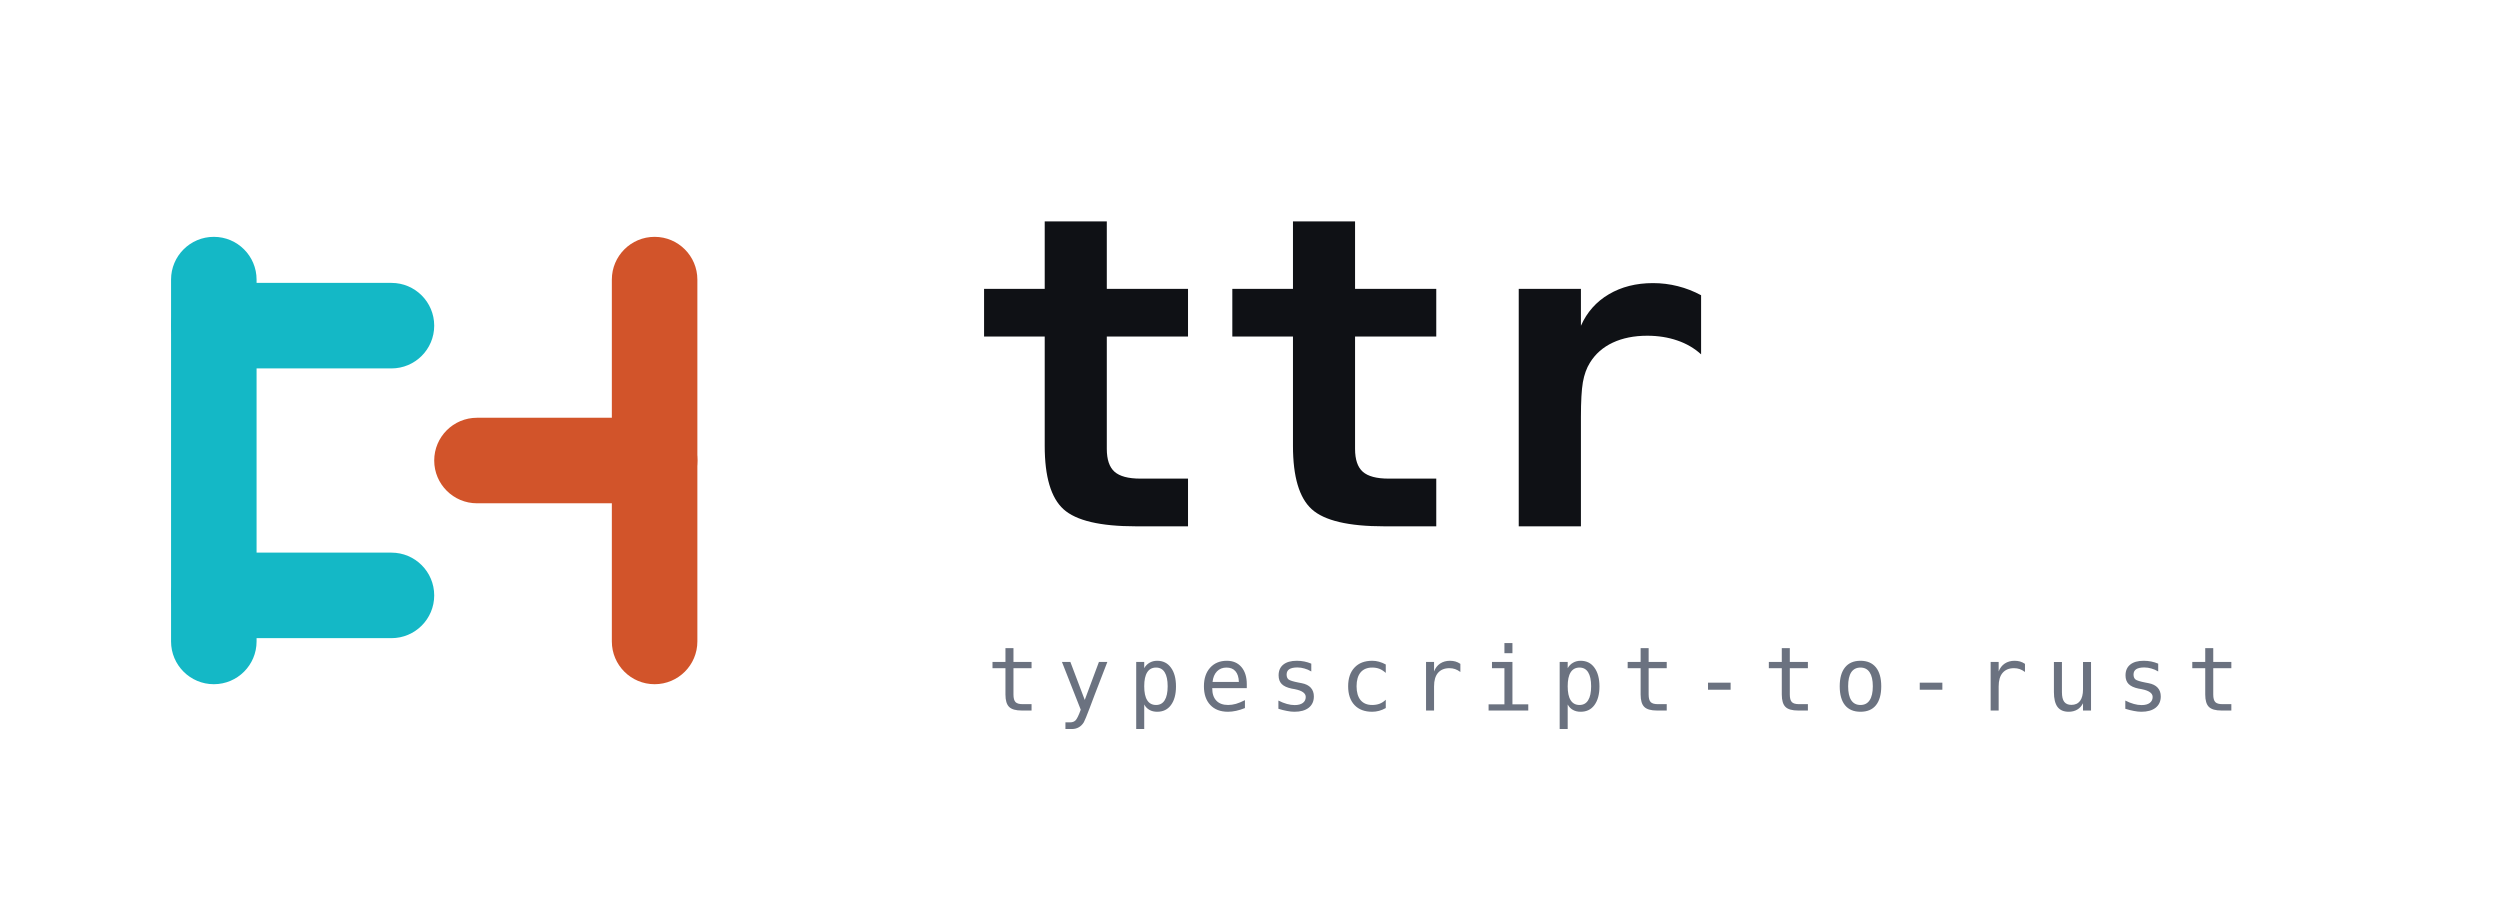
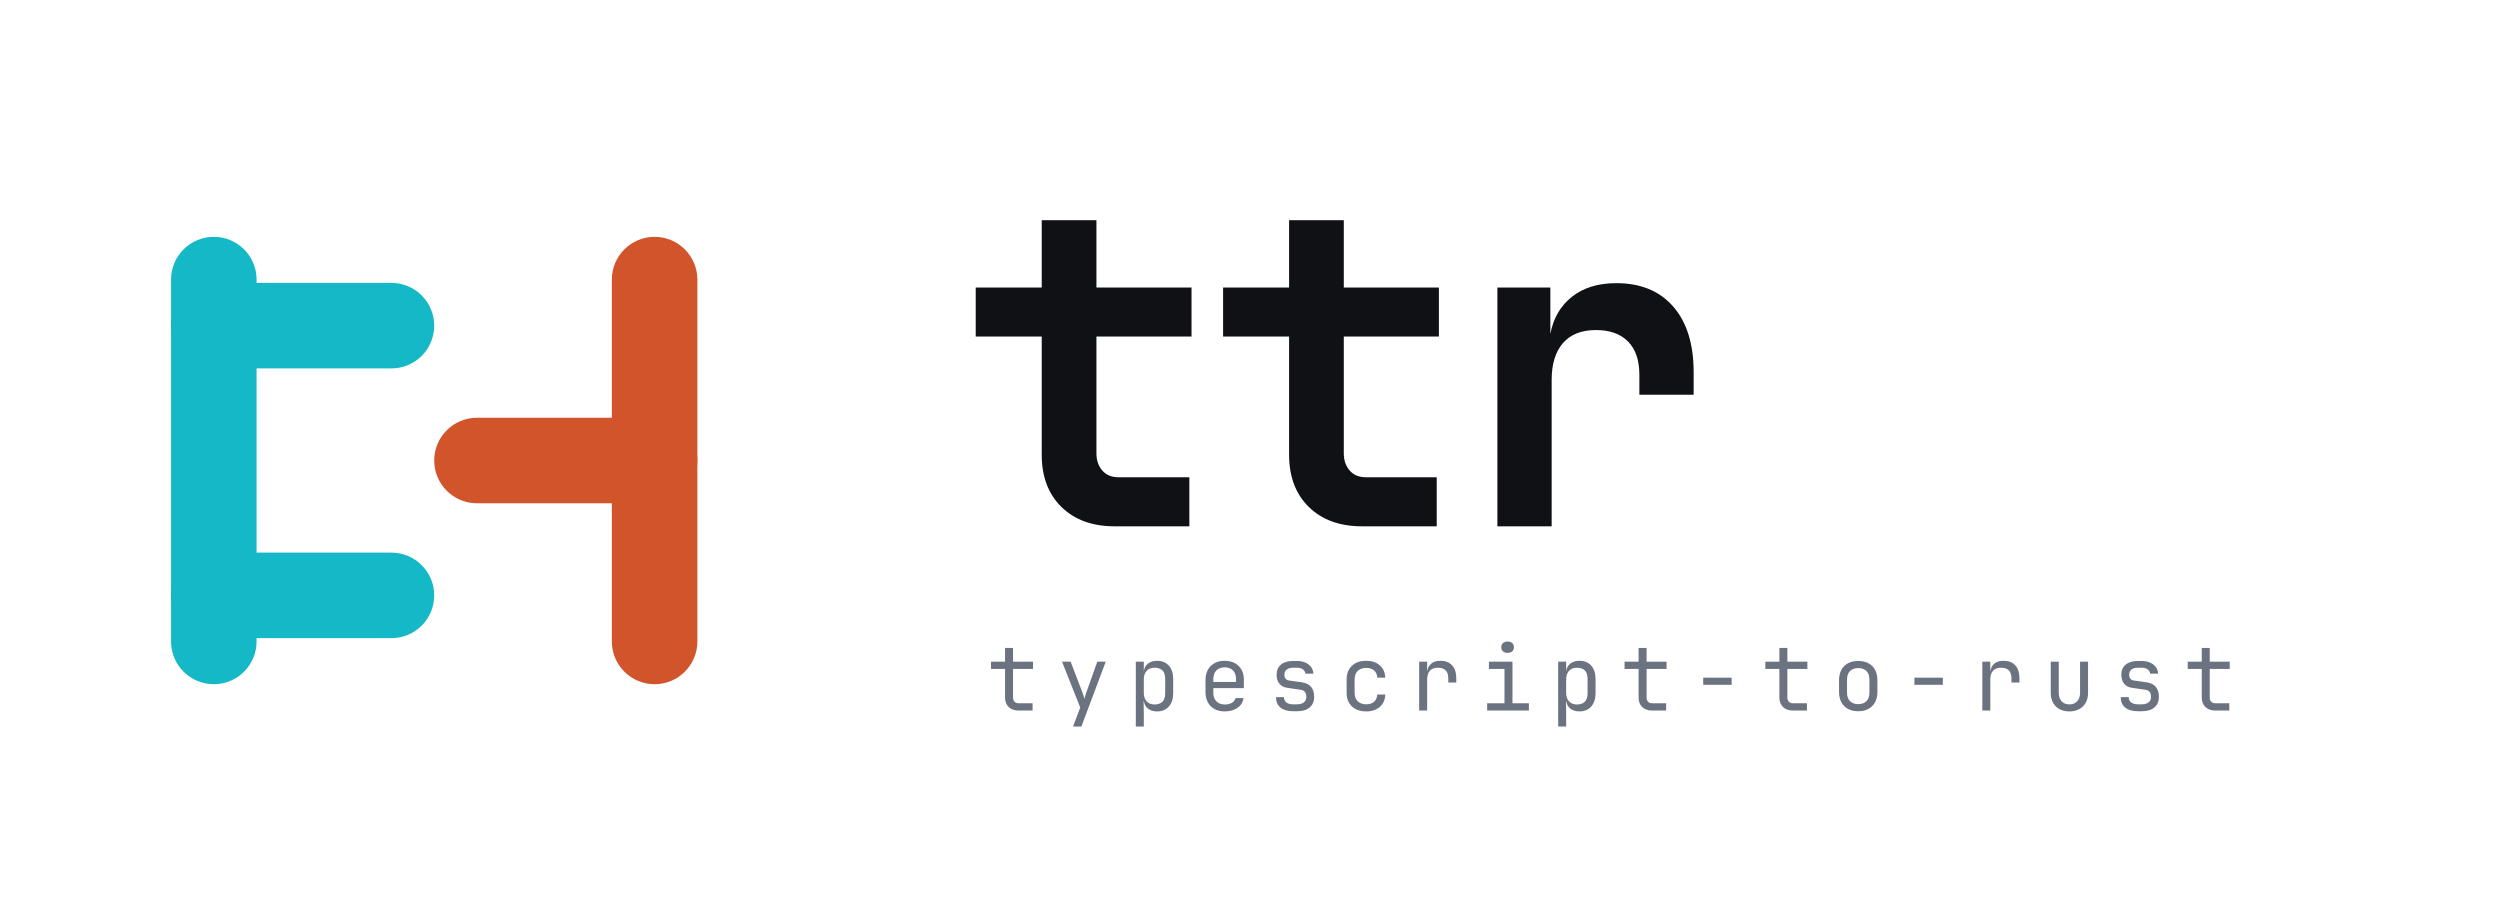
<svg xmlns="http://www.w3.org/2000/svg" viewBox="0 0 380 140" width="380" height="140" fill="none">
  <g transform="translate(6 10)">
    <rect x="20" y="26" width="13" height="68" rx="6.5" fill="#14b8c6" />
    <rect x="20" y="33" width="40" height="13" rx="6.5" fill="#14b8c6" />
    <rect x="20" y="74" width="40" height="13" rx="6.5" fill="#14b8c6" />
    <rect x="87" y="26" width="13" height="68" rx="6.5" fill="#d2542a" />
    <rect x="60" y="53.5" width="40" height="13" rx="6.5" fill="#d2542a" />
  </g>
-   <text x="146" y="80" font-family="JetBrains Mono, ui-monospace, SFMono-Regular, Menlo, Consolas, monospace" font-size="66" font-weight="700" letter-spacing="-2" fill="#0f1115">ttr</text>
-   <text x="150" y="108" font-family="JetBrains Mono, ui-monospace, SFMono-Regular, Menlo, Consolas, monospace" font-size="13.5" letter-spacing="2.6" fill="#6b7280">typescript-to-rust</text>
+   <path d="M180.782 80L169.430 80Q164.348 80 161.345 77.063Q158.342 74.126 158.342 69.110L158.342 51.158L148.310 51.158L148.310 43.700L158.342 43.700L158.342 33.470L166.658 33.470L166.658 43.700L181.112 43.700L181.112 51.158L166.658 51.158L166.658 68.912Q166.658 70.496 167.549 71.519Q168.440 72.542 170.024 72.542L180.782 72.542M218.382 80L207.030 80Q201.948 80 198.945 77.063Q195.942 74.126 195.942 69.110L195.942 51.158L185.910 51.158L185.910 43.700L195.942 43.700L195.942 33.470L204.258 33.470L204.258 43.700L218.712 43.700L218.712 51.158L204.258 51.158L204.258 68.912Q204.258 70.496 205.149 71.519Q206.040 72.542 207.624 72.542L218.382 72.542M235.852 80L227.602 80L227.602 43.700L235.654 43.700L235.654 50.762Q236.314 47.198 238.921 45.119Q241.528 43.040 245.686 43.040Q251.230 43.040 254.332 46.604Q257.434 50.168 257.434 56.570L257.434 60.002L249.184 60.002L249.184 56.966Q249.184 53.666 247.468 51.917Q245.752 50.168 242.584 50.168Q239.284 50.168 237.568 52.148Q235.852 54.128 235.852 57.758" fill="#0f1115" />
+   <path d="M156.952 108L154.792 108Q153.875 108 153.321 107.467Q152.768 106.933 152.768 106.043L152.768 101.682L150.635 101.682L150.635 100.575L152.768 100.575L152.768 98.483L153.982 98.483L153.982 100.575L157.020 100.575L157.020 101.682L153.982 101.682L153.982 106.043Q153.982 106.421 154.205 106.657Q154.428 106.893 154.792 106.893L156.952 106.893M164.372 110.430L163.103 110.430L164.196 107.541L161.429 100.575L162.738 100.575L164.493 105.165Q164.601 105.435 164.696 105.732Q164.790 106.029 164.831 106.245Q164.871 106.029 164.966 105.732Q165.060 105.435 165.155 105.165L166.788 100.575L168.071 100.575M173.857 110.430L172.642 110.430L172.642 100.575L173.857 100.575L173.857 101.993L173.870 101.993Q173.965 101.263 174.505 100.852Q175.045 100.440 175.882 100.440Q177.002 100.440 177.664 101.176Q178.325 101.912 178.325 103.194L178.325 105.368Q178.325 106.650 177.664 107.392Q177.002 108.135 175.882 108.135Q175.045 108.135 174.505 107.716Q173.965 107.298 173.870 106.582L173.830 106.582L173.857 108.270L173.857 110.430M175.477 107.082Q176.246 107.082 176.678 106.677Q177.110 106.272 177.110 105.368L177.110 103.207Q177.110 102.290 176.678 101.891Q176.246 101.493 175.477 101.493Q174.734 101.493 174.296 101.966Q173.857 102.438 173.857 103.275L173.857 105.300Q173.857 106.137 174.296 106.609Q174.734 107.082 175.477 107.082M186.150 108.135Q184.840 108.135 184.037 107.345Q183.234 106.555 183.234 105.165L183.234 103.410Q183.234 102.019 184.037 101.230Q184.840 100.440 186.150 100.440Q187.027 100.440 187.682 100.791Q188.337 101.142 188.701 101.776Q189.066 102.411 189.066 103.275L189.066 104.598L184.422 104.598L184.422 105.300Q184.422 106.124 184.894 106.603Q185.367 107.082 186.150 107.082Q186.825 107.082 187.264 106.819Q187.702 106.555 187.797 106.110L189.012 106.110Q188.890 107.041 188.107 107.588Q187.324 108.135 186.150 108.135M184.422 103.275L184.422 103.653L187.878 103.653L187.878 103.275Q187.878 102.397 187.426 101.918Q186.973 101.439 186.150 101.439Q185.326 101.439 184.874 101.918Q184.422 102.397 184.422 103.275M197.147 108.108L196.553 108.108Q195.311 108.108 194.629 107.548Q193.947 106.987 193.947 105.962L195.162 105.962Q195.162 106.475 195.527 106.765Q195.891 107.055 196.553 107.055L197.147 107.055Q197.822 107.055 198.193 106.758Q198.564 106.461 198.564 105.921Q198.564 104.963 197.687 104.841L195.635 104.544Q194.879 104.436 194.460 103.916Q194.042 103.397 194.042 102.546Q194.042 101.574 194.710 101.020Q195.378 100.467 196.553 100.467L197.147 100.467Q198.227 100.467 198.909 101Q199.590 101.534 199.644 102.397L198.416 102.397Q198.389 102.006 198.045 101.749Q197.700 101.493 197.147 101.493L196.553 101.493Q195.932 101.493 195.581 101.776Q195.230 102.060 195.230 102.546Q195.230 103.329 195.945 103.437L197.862 103.707Q199.752 103.977 199.752 105.921Q199.752 106.960 199.071 107.534Q198.389 108.108 197.147 108.108M207.658 108.135Q206.308 108.135 205.498 107.379Q204.688 106.623 204.688 105.300L204.688 103.275Q204.688 101.952 205.498 101.196Q206.308 100.440 207.658 100.440Q208.940 100.440 209.730 101.129Q210.520 101.817 210.560 103.005L209.345 103.005Q209.305 102.290 208.859 101.905Q208.414 101.520 207.658 101.520Q206.861 101.520 206.382 101.972Q205.903 102.424 205.903 103.261L205.903 105.300Q205.903 106.137 206.382 106.596Q206.861 107.055 207.658 107.055Q208.414 107.055 208.859 106.663Q209.305 106.272 209.345 105.570L210.560 105.570Q210.520 106.758 209.730 107.447Q208.940 108.135 207.658 108.135M216.927 108L215.712 108L215.712 100.575L216.927 100.575L216.927 101.993L216.954 101.993Q217.048 101.277 217.561 100.859Q218.074 100.440 218.938 100.440Q220.099 100.440 220.727 101.135Q221.355 101.831 221.355 103.113L221.355 103.748L220.140 103.748L220.140 103.113Q220.140 101.493 218.560 101.493Q217.764 101.493 217.345 101.952Q216.927 102.411 216.927 103.275M232.392 108L226.047 108L226.047 106.893L228.680 106.893L228.680 101.682L226.317 101.682L226.317 100.575L229.895 100.575L229.895 106.893L232.392 106.893L232.392 108M229.152 99.239Q228.707 99.239 228.450 99.009Q228.194 98.779 228.194 98.388Q228.194 97.983 228.450 97.747Q228.707 97.511 229.152 97.511Q229.598 97.511 229.854 97.747Q230.111 97.983 230.111 98.388Q230.111 98.779 229.854 99.009Q229.598 99.239 229.152 99.239M238.057 110.430L236.842 110.430L236.842 100.575L238.057 100.575L238.057 101.993L238.070 101.993Q238.165 101.263 238.705 100.852Q239.245 100.440 240.082 100.440Q241.202 100.440 241.864 101.176Q242.525 101.912 242.525 103.194L242.525 105.368Q242.525 106.650 241.864 107.392Q241.202 108.135 240.082 108.135Q239.245 108.135 238.705 107.716Q238.165 107.298 238.070 106.582L238.030 106.582L238.057 108.270L238.057 110.430M239.677 107.082Q240.446 107.082 240.878 106.677Q241.310 106.272 241.310 105.368L241.310 103.207Q241.310 102.290 240.878 101.891Q240.446 101.493 239.677 101.493Q238.934 101.493 238.496 101.966Q238.057 102.438 238.057 103.275L238.057 105.300Q238.057 106.137 238.496 106.609Q238.934 107.082 239.677 107.082M253.252 108L251.092 108Q250.174 108 249.621 107.467Q249.067 106.933 249.067 106.043L249.067 101.682L246.934 101.682L246.934 100.575L249.067 100.575L249.067 98.483L250.282 98.483L250.282 100.575L253.320 100.575L253.320 101.682L250.282 101.682L250.282 106.043Q250.282 106.421 250.505 106.657Q250.728 106.893 251.092 106.893L253.252 106.893M263.210 104.085L258.890 104.085L258.890 103.005L263.210 103.005M274.652 108L272.492 108Q271.574 108 271.021 107.467Q270.467 106.933 270.467 106.043L270.467 101.682L268.334 101.682L268.334 100.575L270.467 100.575L270.467 98.483L271.682 98.483L271.682 100.575L274.720 100.575L274.720 101.682L271.682 101.682L271.682 106.043Q271.682 106.421 271.905 106.657Q272.128 106.893 272.492 106.893L274.652 106.893M282.450 108.108Q281.113 108.108 280.324 107.325Q279.534 106.542 279.534 105.138L279.534 103.437Q279.534 102.019 280.317 101.243Q281.100 100.467 282.450 100.467Q283.800 100.467 284.583 101.243Q285.366 102.019 285.366 103.437L285.366 105.138Q285.366 106.542 284.576 107.325Q283.786 108.108 282.450 108.108M282.450 107.028Q283.246 107.028 283.699 106.582Q284.151 106.137 284.151 105.273L284.151 103.302Q284.151 102.438 283.699 101.993Q283.246 101.547 282.450 101.547Q281.667 101.547 281.208 101.993Q280.749 102.438 280.749 103.302L280.749 105.273Q280.749 106.137 281.208 106.582Q281.667 107.028 282.450 107.028M295.310 104.085L290.990 104.085L290.990 103.005L295.310 103.005M302.527 108L301.312 108L301.312 100.575L302.527 100.575L302.527 101.993L302.554 101.993Q302.648 101.277 303.161 100.859Q303.674 100.440 304.538 100.440Q305.699 100.440 306.327 101.135Q306.955 101.831 306.955 103.113L306.955 103.748L305.740 103.748L305.740 103.113Q305.740 101.493 304.160 101.493Q303.364 101.493 302.945 101.952Q302.527 102.411 302.527 103.275M314.536 108.135Q313.254 108.135 312.484 107.372Q311.715 106.609 311.715 105.300L311.715 100.575L312.930 100.575L312.930 105.300Q312.930 106.110 313.362 106.589Q313.794 107.069 314.536 107.069Q315.292 107.069 315.731 106.589Q316.170 106.110 316.170 105.300L316.170 100.575L317.385 100.575L317.385 105.300Q317.385 106.609 316.602 107.372Q315.819 108.135 314.536 108.135M325.547 108.108L324.953 108.108Q323.711 108.108 323.029 107.548Q322.347 106.987 322.347 105.962L323.562 105.962Q323.562 106.475 323.927 106.765Q324.291 107.055 324.953 107.055L325.547 107.055Q326.222 107.055 326.593 106.758Q326.964 106.461 326.964 105.921Q326.964 104.963 326.087 104.841L324.035 104.544Q323.279 104.436 322.860 103.916Q322.442 103.397 322.442 102.546Q322.442 101.574 323.110 101.020Q323.778 100.467 324.953 100.467L325.547 100.467Q326.627 100.467 327.309 101Q327.990 101.534 328.044 102.397L326.816 102.397Q326.789 102.006 326.445 101.749Q326.100 101.493 325.547 101.493L324.953 101.493Q324.332 101.493 323.981 101.776Q323.630 102.060 323.630 102.546Q323.630 103.329 324.345 103.437L326.262 103.707Q328.152 103.977 328.152 105.921Q328.152 106.960 327.471 107.534Q326.789 108.108 325.547 108.108M338.852 108L336.692 108Q335.774 108 335.221 107.467Q334.667 106.933 334.667 106.043L334.667 101.682L332.534 101.682L332.534 100.575L334.667 100.575L334.667 98.483L335.882 98.483L335.882 100.575L338.920 100.575L338.920 101.682L335.882 101.682L335.882 106.043Q335.882 106.421 336.105 106.657Q336.328 106.893 336.692 106.893L338.852 106.893" fill="#6b7280" />
</svg>
